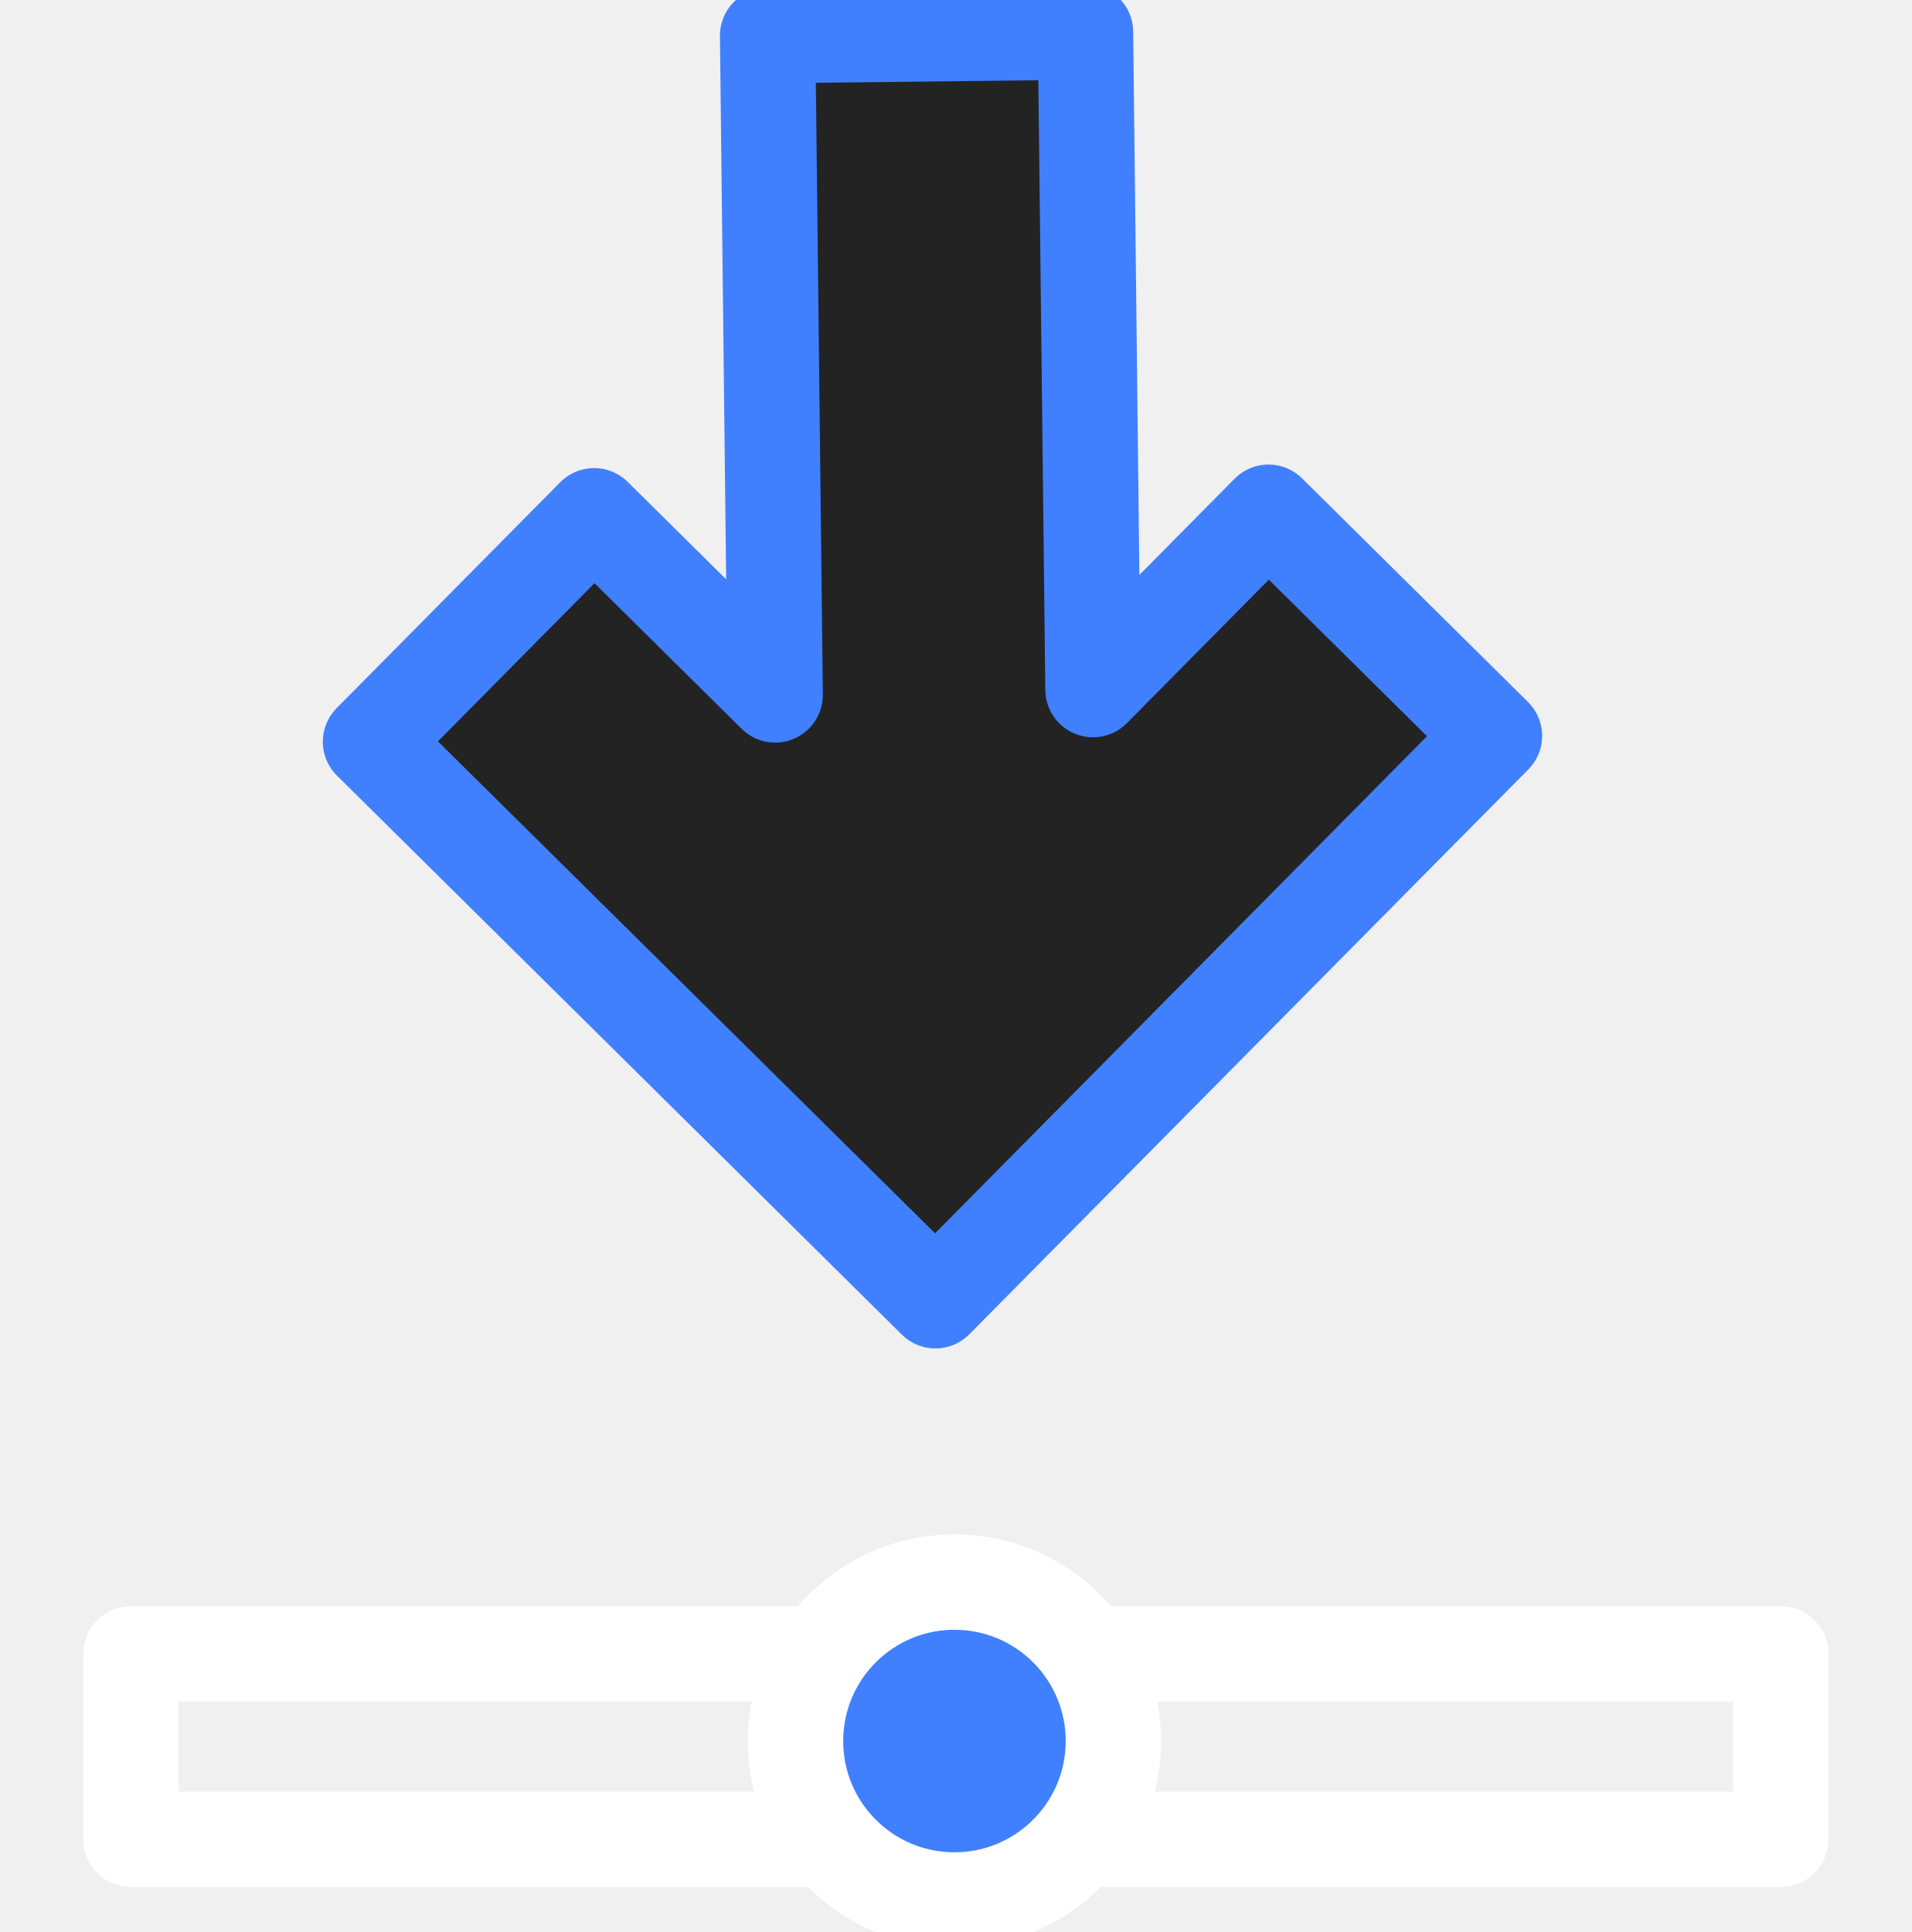
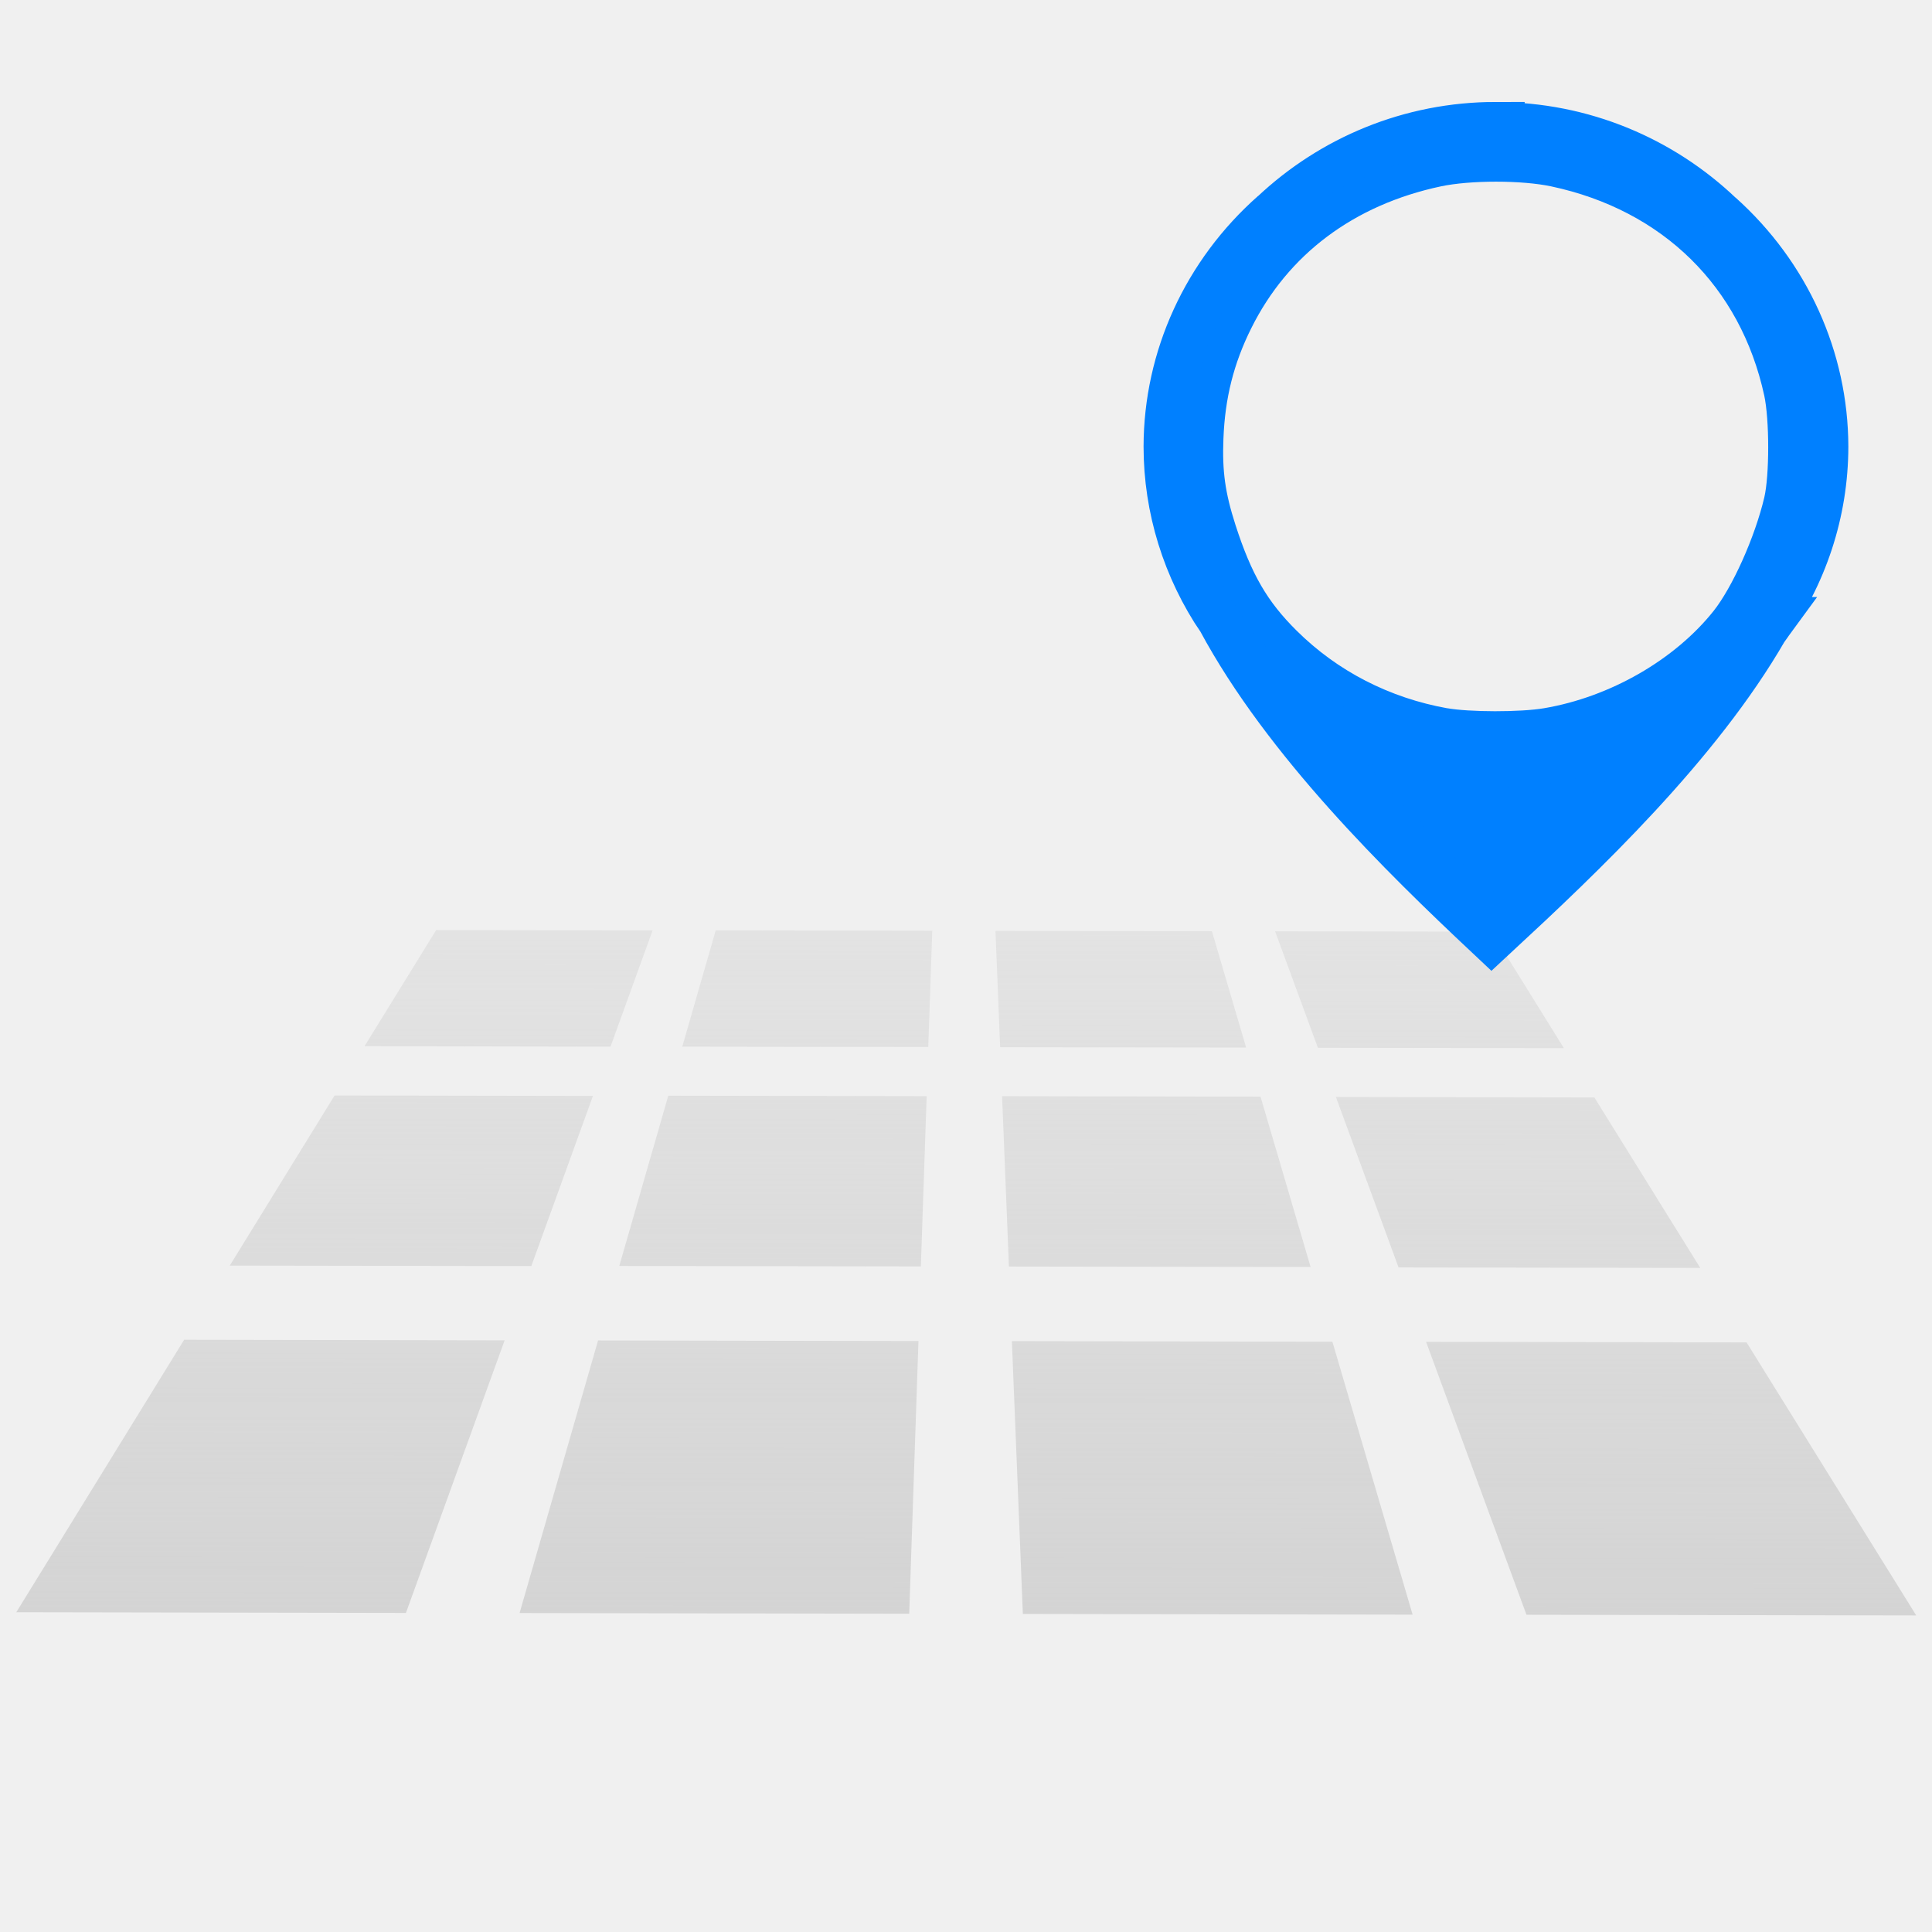
- <svg xmlns="http://www.w3.org/2000/svg" width="60.138" height="60.777" viewBox="0 0 60.138 60.777" id="svg4160" version="1.1">
-   <defs id="defs4162" />
-   <g id="layer3" style="display:inline" transform="translate(-3.532845,2.263642)">
-     <g transform="translate(-6.398314,-14.35453)" id="g39">
-       <path id="rect4760-8" d="m 22.796,16.619 3.212,-1.25 3.212,1.25 v 47.688 l -3.212,0.893 -3.212,-0.893 z" style="fill:none;fill-opacity:1;stroke:#ffffff;stroke-width:0;stroke-linecap:round;stroke-linejoin:round;stroke-miterlimit:4;stroke-dasharray:none;stroke-opacity:1" />
-       <rect y="64.121" x="14.05" height="5.829" width="51.9" id="rect7837" style="fill:none;fill-opacity:1;fill-rule:nonzero;stroke:#ffffff;stroke-width:3;stroke-linecap:round;stroke-linejoin:round;stroke-miterlimit:4;stroke-dasharray:none;stroke-opacity:1" />
-       <path id="path7561-4" d="M 56.941,35.24 39.356,53.01 21.586,35.424 l 7.035,-7.108 5.694,5.635 -0.237,-20.739 9.999,-0.114 0.236,20.686 5.521,-5.579 z" style="fill:#232323;fill-opacity:1;fill-rule:evenodd;stroke:#4080ff;stroke-width:3;stroke-linecap:butt;stroke-linejoin:round;stroke-miterlimit:4;stroke-dasharray:none;stroke-opacity:1" />
-       <circle transform="rotate(-89.38248)" r="5" cy="40.673" cx="-66.426" id="path8128" style="fill:#4080ff;fill-opacity:1;fill-rule:nonzero;stroke:#ffffff;stroke-width:3;stroke-linecap:round;stroke-linejoin:round;stroke-miterlimit:4;stroke-dasharray:none;stroke-opacity:1" />
+ <svg xmlns="http://www.w3.org/2000/svg" xmlns:xlink="http://www.w3.org/1999/xlink" id="svg4655" version="1.1" viewBox="0 0 16.933 16.933" height="64" width="64" style="enable-background:new">
+   <defs id="defs4649">
+     <linearGradient id="linearGradient824">
+       <stop style="stop-color:#d4d4d4;stop-opacity:1;" offset="0" id="stop820" />
+       <stop style="stop-color:#d4d4d4;stop-opacity:0;" offset="1" id="stop822" />
+     </linearGradient>
+     <linearGradient xlink:href="#linearGradient824" id="linearGradient826" x1="66.201" y1="228.533" x2="66.211" y2="217.407" gradientUnits="userSpaceOnUse" />
+   </defs>
+   <g id="layer1" transform="translate(-57.74421,-211.6035)">
+     <g id="g5416" transform="translate(0,-2.775983)">
+       <path id="rect5308" style="fill:url(#linearGradient826);fill-opacity:1;fill-rule:nonzero;stroke:none;stroke-width:0.034;stroke-linecap:square;stroke-linejoin:miter;stroke-miterlimit:2.4;stroke-dasharray:none;stroke-opacity:1" d="m 66.468,222.538 c 0,0 1.898,0.003 1.898,0.003 0,0 0.3,1.02 0.3,1.02 0,0 -2.156,-0.003 -2.156,-0.003 0,0 -0.041,-1.02 -0.041,-1.02 m -2.451,-0.004 c 0,0 1.897,0.003 1.897,0.003 0,0 -0.035,1.019 -0.035,1.019 0,0 -2.156,-0.003 -2.156,-0.003 0,0 0.293,-1.019 0.293,-1.019 m 4.902,0.008 c 0,0 1.898,0.003 1.898,0.003 0,0 0.634,1.021 0.634,1.021 0,0 -2.156,-0.003 -2.156,-0.003 0,0 -0.375,-1.02 -0.375,-1.02 m -7.353,-0.012 c 0,0 1.897,0.003 1.897,0.003 0,0 -0.369,1.019 -0.369,1.019 0,0 -2.156,-0.004 -2.156,-0.004 0,0 0.628,-1.018 0.628,-1.018 m 4.96,1.456 c 0,0 2.265,0.004 2.265,0.004 0,0 0.439,1.493 0.439,1.493 0,0 -2.644,-0.004 -2.644,-0.004 0,0 -0.06,-1.492 -0.06,-1.492 m -2.926,-0.005 c 0,0 2.265,0.004 2.265,0.004 0,0 -0.051,1.492 -0.051,1.492 0,0 -2.643,-0.004 -2.643,-0.004 0,0 0.429,-1.491 0.429,-1.491 m 5.852,0.01 c 0,0 2.265,0.004 2.265,0.004 0,0 0.928,1.494 0.928,1.494 0,0 -2.644,-0.004 -2.644,-0.004 0,0 -0.549,-1.493 -0.549,-1.493 m -8.777,-0.014 c 0,0 2.265,0.004 2.265,0.004 0,0 -0.54,1.491 -0.54,1.491 0,0 -2.643,-0.004 -2.643,-0.004 0,0 0.918,-1.49 0.918,-1.49 m 5.937,2.152 c 0,0 2.809,0.005 2.809,0.005 0,0 0.703,2.392 0.703,2.392 0,0 -3.416,-0.006 -3.416,-0.006 0,0 -0.096,-2.391 -0.096,-2.391 m -3.628,-0.006 c 0,0 2.809,0.005 2.809,0.005 0,0 -0.081,2.39 -0.081,2.39 0,0 -3.415,-0.006 -3.415,-0.006 0,0 0.688,-2.389 0.688,-2.389 m 7.257,0.012 c 0,0 2.809,0.005 2.809,0.005 0,0 1.487,2.393 1.487,2.393 0,0 -3.416,-0.006 -3.416,-0.006 0,0 -0.88,-2.392 -0.88,-2.392 m -10.884,-0.018 c 0,0 2.808,0.005 2.808,0.005 0,0 -0.865,2.389 -0.865,2.389 0,0 -3.415,-0.006 -3.415,-0.006 0,0 1.471,-2.388 1.471,-2.388" />
+       <path id="path5393" d="m 70.856,215.524 c -0.742,0 -1.416,0.289 -1.918,0.761 a 2.837,2.732 0 0 1 1.918,-0.722 2.837,2.732 0 0 1 1.932,0.736 c -0.502,-0.479 -1.183,-0.774 -1.932,-0.774 z m 1.932,0.774 c 0.534,0.51 0.868,1.228 0.868,2.025 0,0.513 -0.187,1.034 -0.479,1.54 a 2.837,2.732 0 0 0 0.516,-1.569 2.837,2.732 0 0 0 -0.905,-1.996 z m 0.389,3.565 a 2.837,2.732 0 0 1 -2.321,1.163 2.837,2.732 0 0 1 -2.375,-1.239 c 0.569,1.059 1.592,2.059 2.336,2.758 0.763,-0.707 1.773,-1.664 2.359,-2.682 z m -4.696,-0.076 c -0.26,-0.484 -0.425,-0.979 -0.425,-1.464 0,-0.804 0.339,-1.528 0.882,-2.039 a 2.837,2.732 0 0 0 -0.92,2.01 2.837,2.732 0 0 0 0.462,1.493 z" style="display:inline;fill:#0080ff;fill-opacity:1;fill-rule:nonzero;stroke:#0080ff;stroke-width:0.502;stroke-linecap:square;stroke-linejoin:miter;stroke-miterlimit:2.4;stroke-dasharray:none;stroke-opacity:0.998" />
+       <path id="path5411" d="m 70.404,220.729 c -0.535,-0.096 -1.018,-0.344 -1.396,-0.719 -0.277,-0.274 -0.427,-0.534 -0.573,-0.987 -0.095,-0.296 -0.124,-0.501 -0.112,-0.802 0.014,-0.377 0.096,-0.702 0.259,-1.029 0.342,-0.688 0.957,-1.149 1.761,-1.32 0.278,-0.059 0.748,-0.059 1.026,0 1.034,0.22 1.759,0.933 1.979,1.945 0.05,0.232 0.05,0.737 3.04e-4,0.952 -0.086,0.367 -0.292,0.827 -0.472,1.054 -0.364,0.458 -0.965,0.803 -1.577,0.906 -0.225,0.038 -0.683,0.037 -0.896,-5.1e-4 z" style="display:inline;fill:#f0f0f0;fill-opacity:1;fill-rule:nonzero;stroke:#0080ff;stroke-width:0.288;stroke-linecap:square;stroke-linejoin:miter;stroke-miterlimit:2.4;stroke-dasharray:none;stroke-opacity:0.998" />
    </g>
  </g>
</svg>
